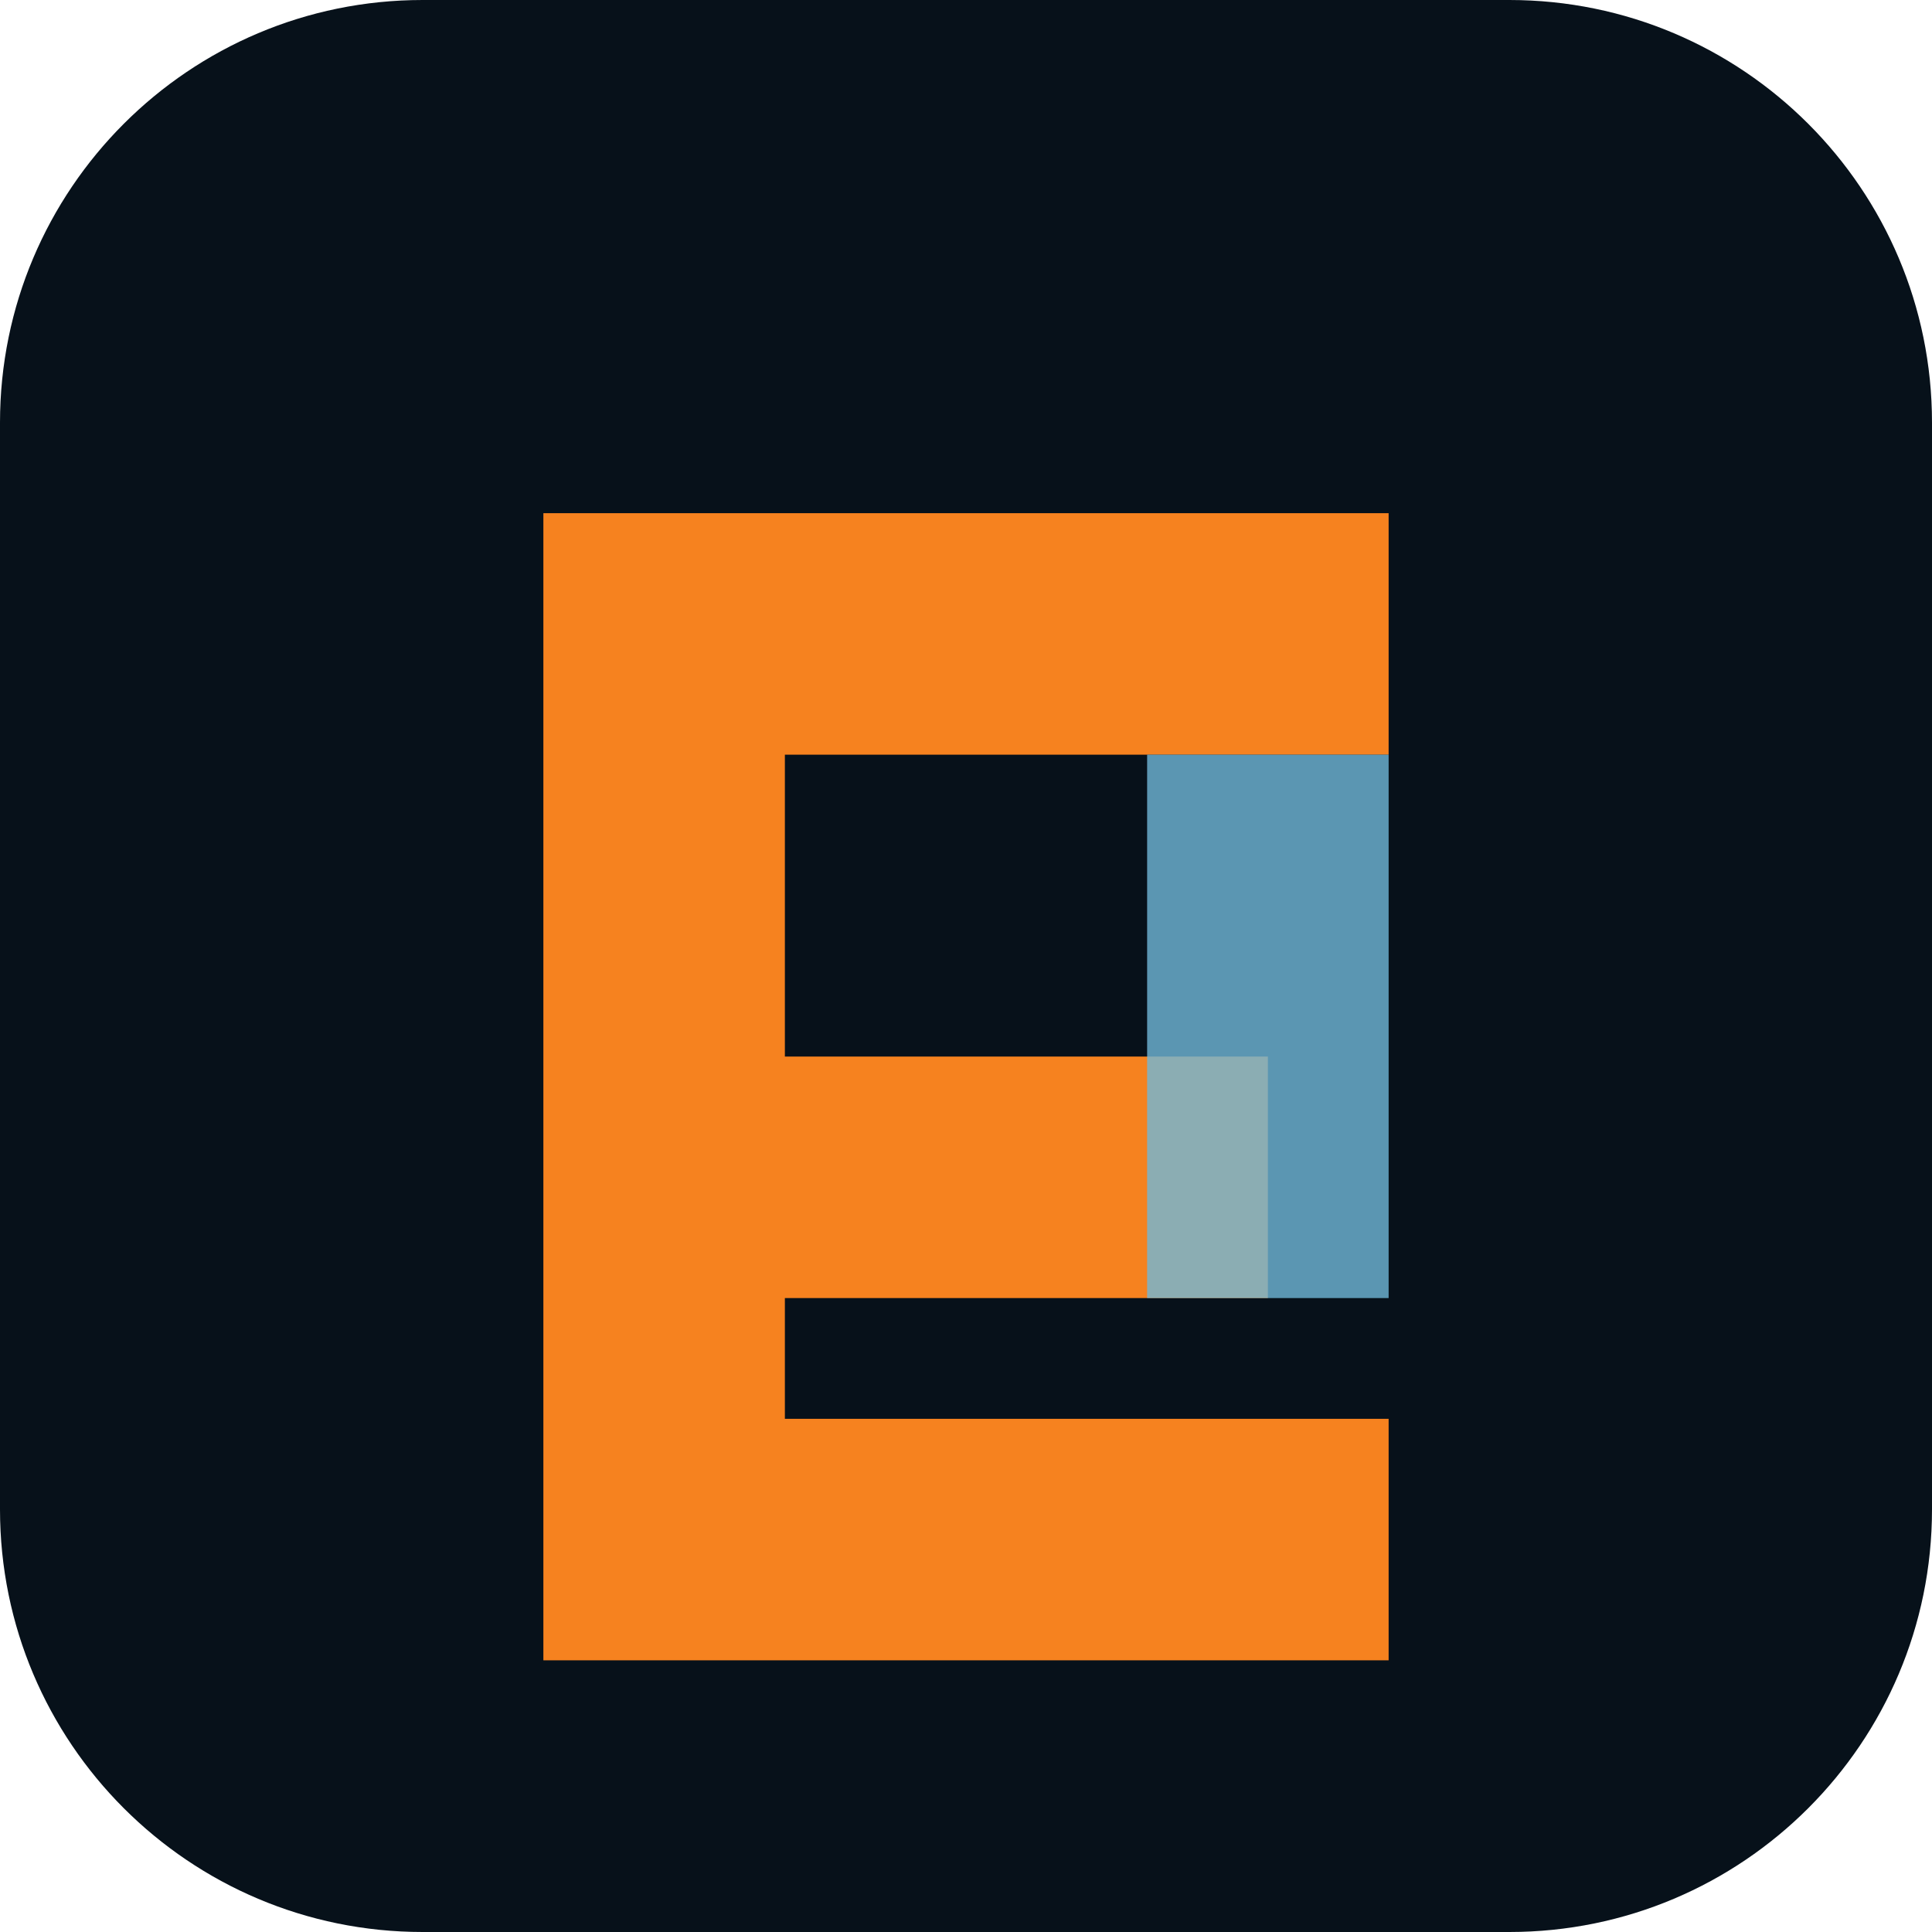
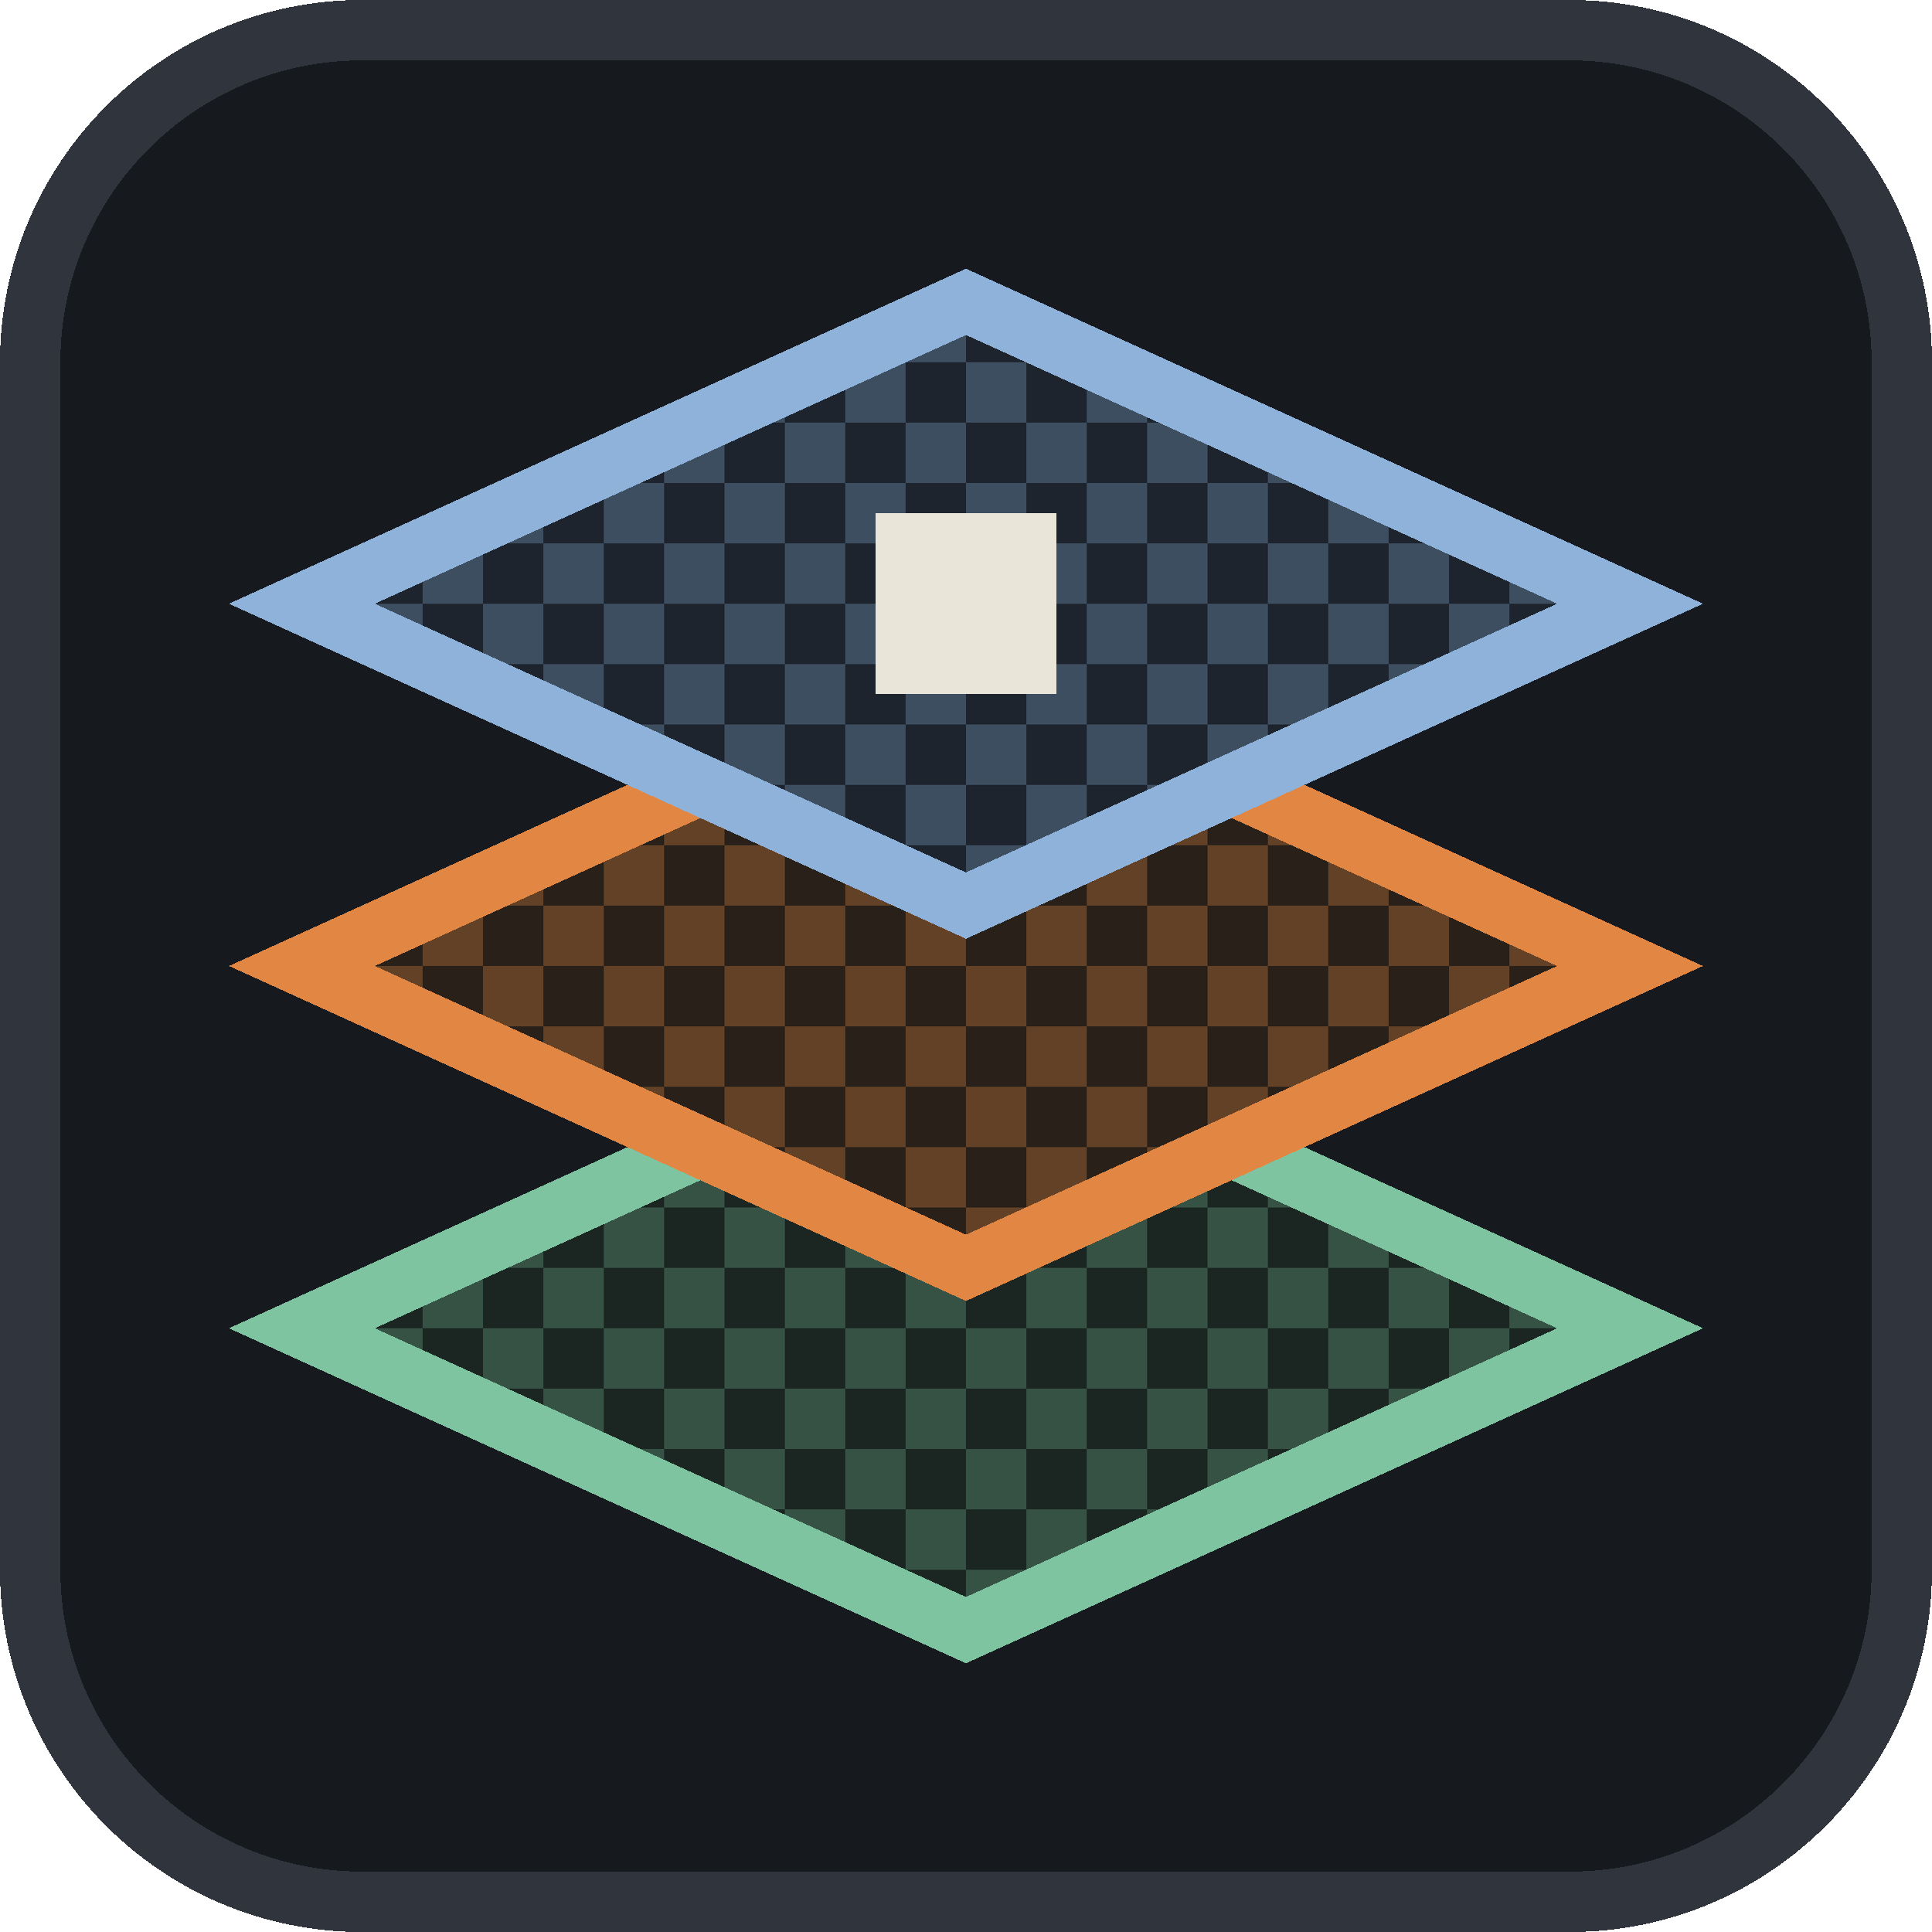
- <svg xmlns="http://www.w3.org/2000/svg" viewBox="0 0 64 64">
-   <rect width="64" height="64" rx="14" fill="#07111a" />
-   <path d="M18 17h28v8H26v10h16v8H26v4h20v8H18z" fill="#f6821f" />
-   <path d="M46 25v18h-8V25z" fill="#71b8d8" opacity=".8" />
+ <svg xmlns="http://www.w3.org/2000/svg" viewBox="0 0 64 64" fill="none" shape-rendering="crispEdges">
+   <defs>
+     <pattern id="dSage" width="4" height="4" patternUnits="userSpaceOnUse">
+       <rect width="4" height="4" fill="#1b2622" />
+       <rect x="0" y="0" width="2" height="2" fill="#7ec4a0" fill-opacity="0.28" />
+       <rect x="2" y="2" width="2" height="2" fill="#7ec4a0" fill-opacity="0.28" />
+     </pattern>
+     <pattern id="dAmber" width="4" height="4" patternUnits="userSpaceOnUse">
+       <rect width="4" height="4" fill="#282019" />
+       <rect x="0" y="0" width="2" height="2" fill="#e28743" fill-opacity="0.32" />
+       <rect x="2" y="2" width="2" height="2" fill="#e28743" fill-opacity="0.32" />
+     </pattern>
+     <pattern id="dSky" width="4" height="4" patternUnits="userSpaceOnUse">
+       <rect width="4" height="4" fill="#1d242e" />
+       <rect x="0" y="0" width="2" height="2" fill="#8eb2d9" fill-opacity="0.30" />
+       <rect x="2" y="2" width="2" height="2" fill="#8eb2d9" fill-opacity="0.30" />
+     </pattern>
+   </defs>
+   <rect width="64" height="64" rx="12" fill="#16191d" />
+   <rect x="1" y="1" width="62" height="62" rx="11" stroke="#30353d" stroke-width="2" />
+   <polygon points="32,34 54,44 32,54 10,44" fill="url(#dSage)" stroke="#7ec4a0" stroke-width="2" />
+   <polygon points="32,22 54,32 32,42 10,32" fill="url(#dAmber)" stroke="#e28743" stroke-width="2" />
+   <polygon points="32,10 54,20 32,30 10,20" fill="url(#dSky)" stroke="#8eb2d9" stroke-width="2" />
+   <rect x="29" y="17" width="6" height="6" fill="#eae5d9" />
</svg>
